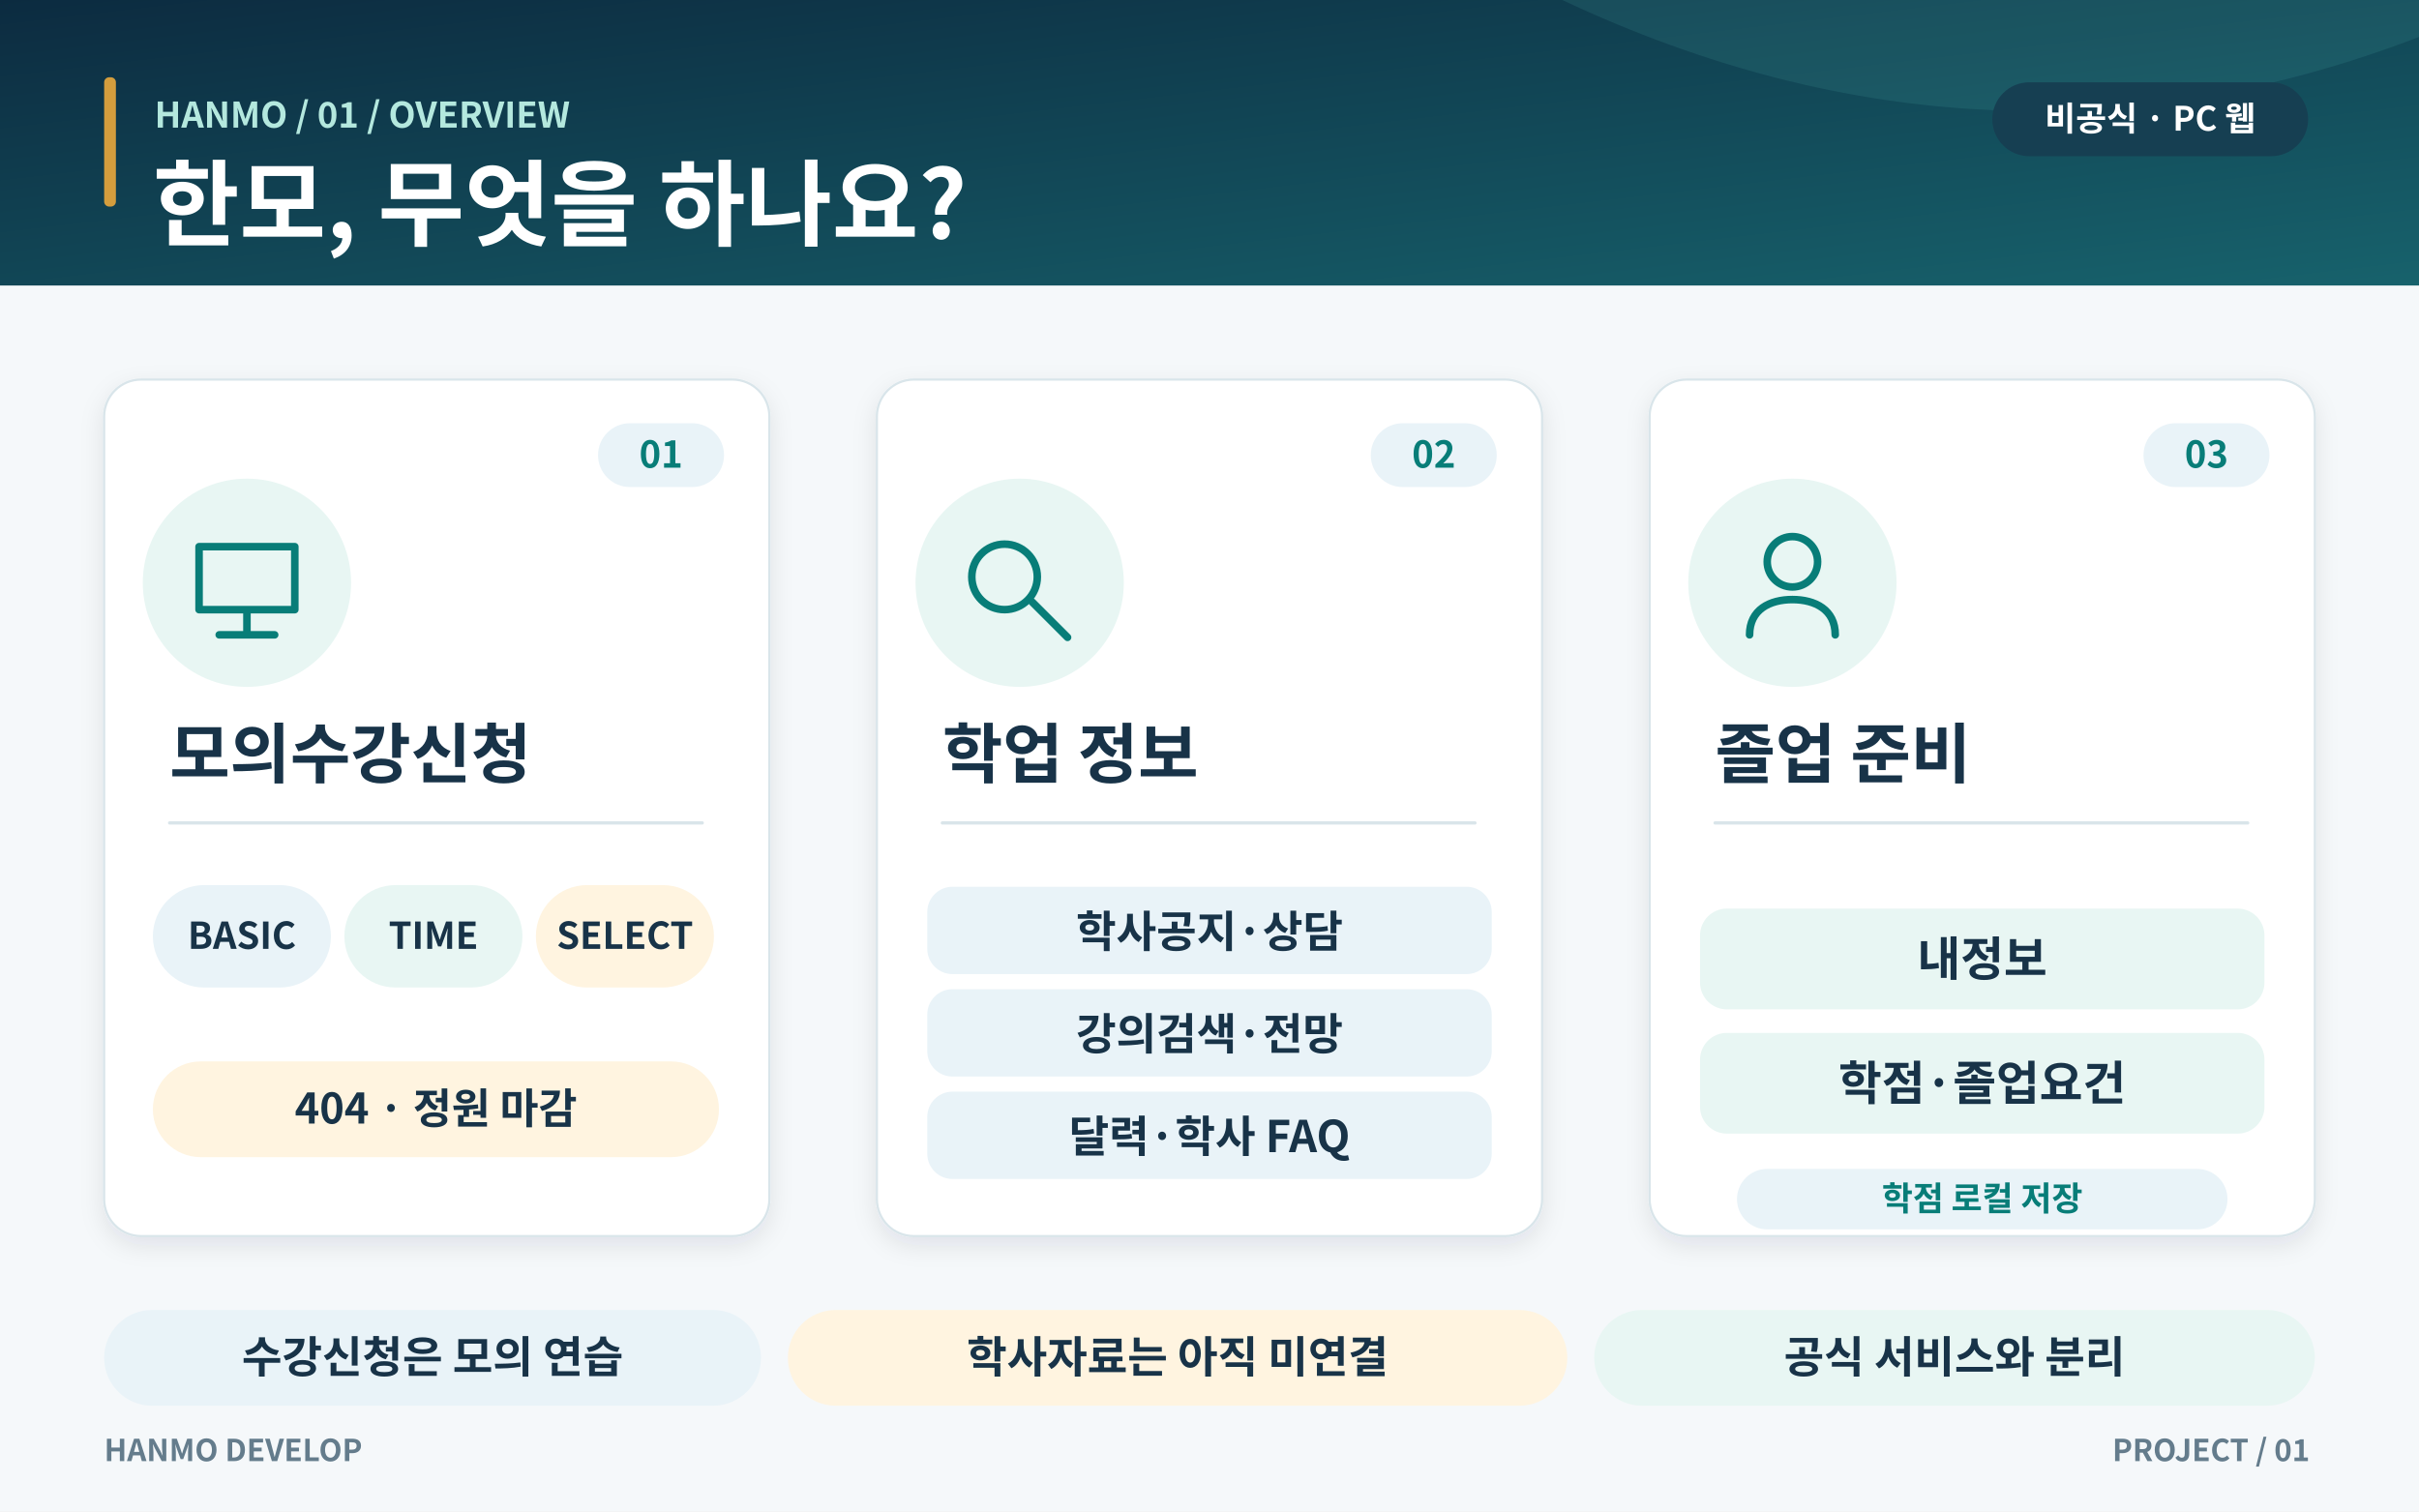
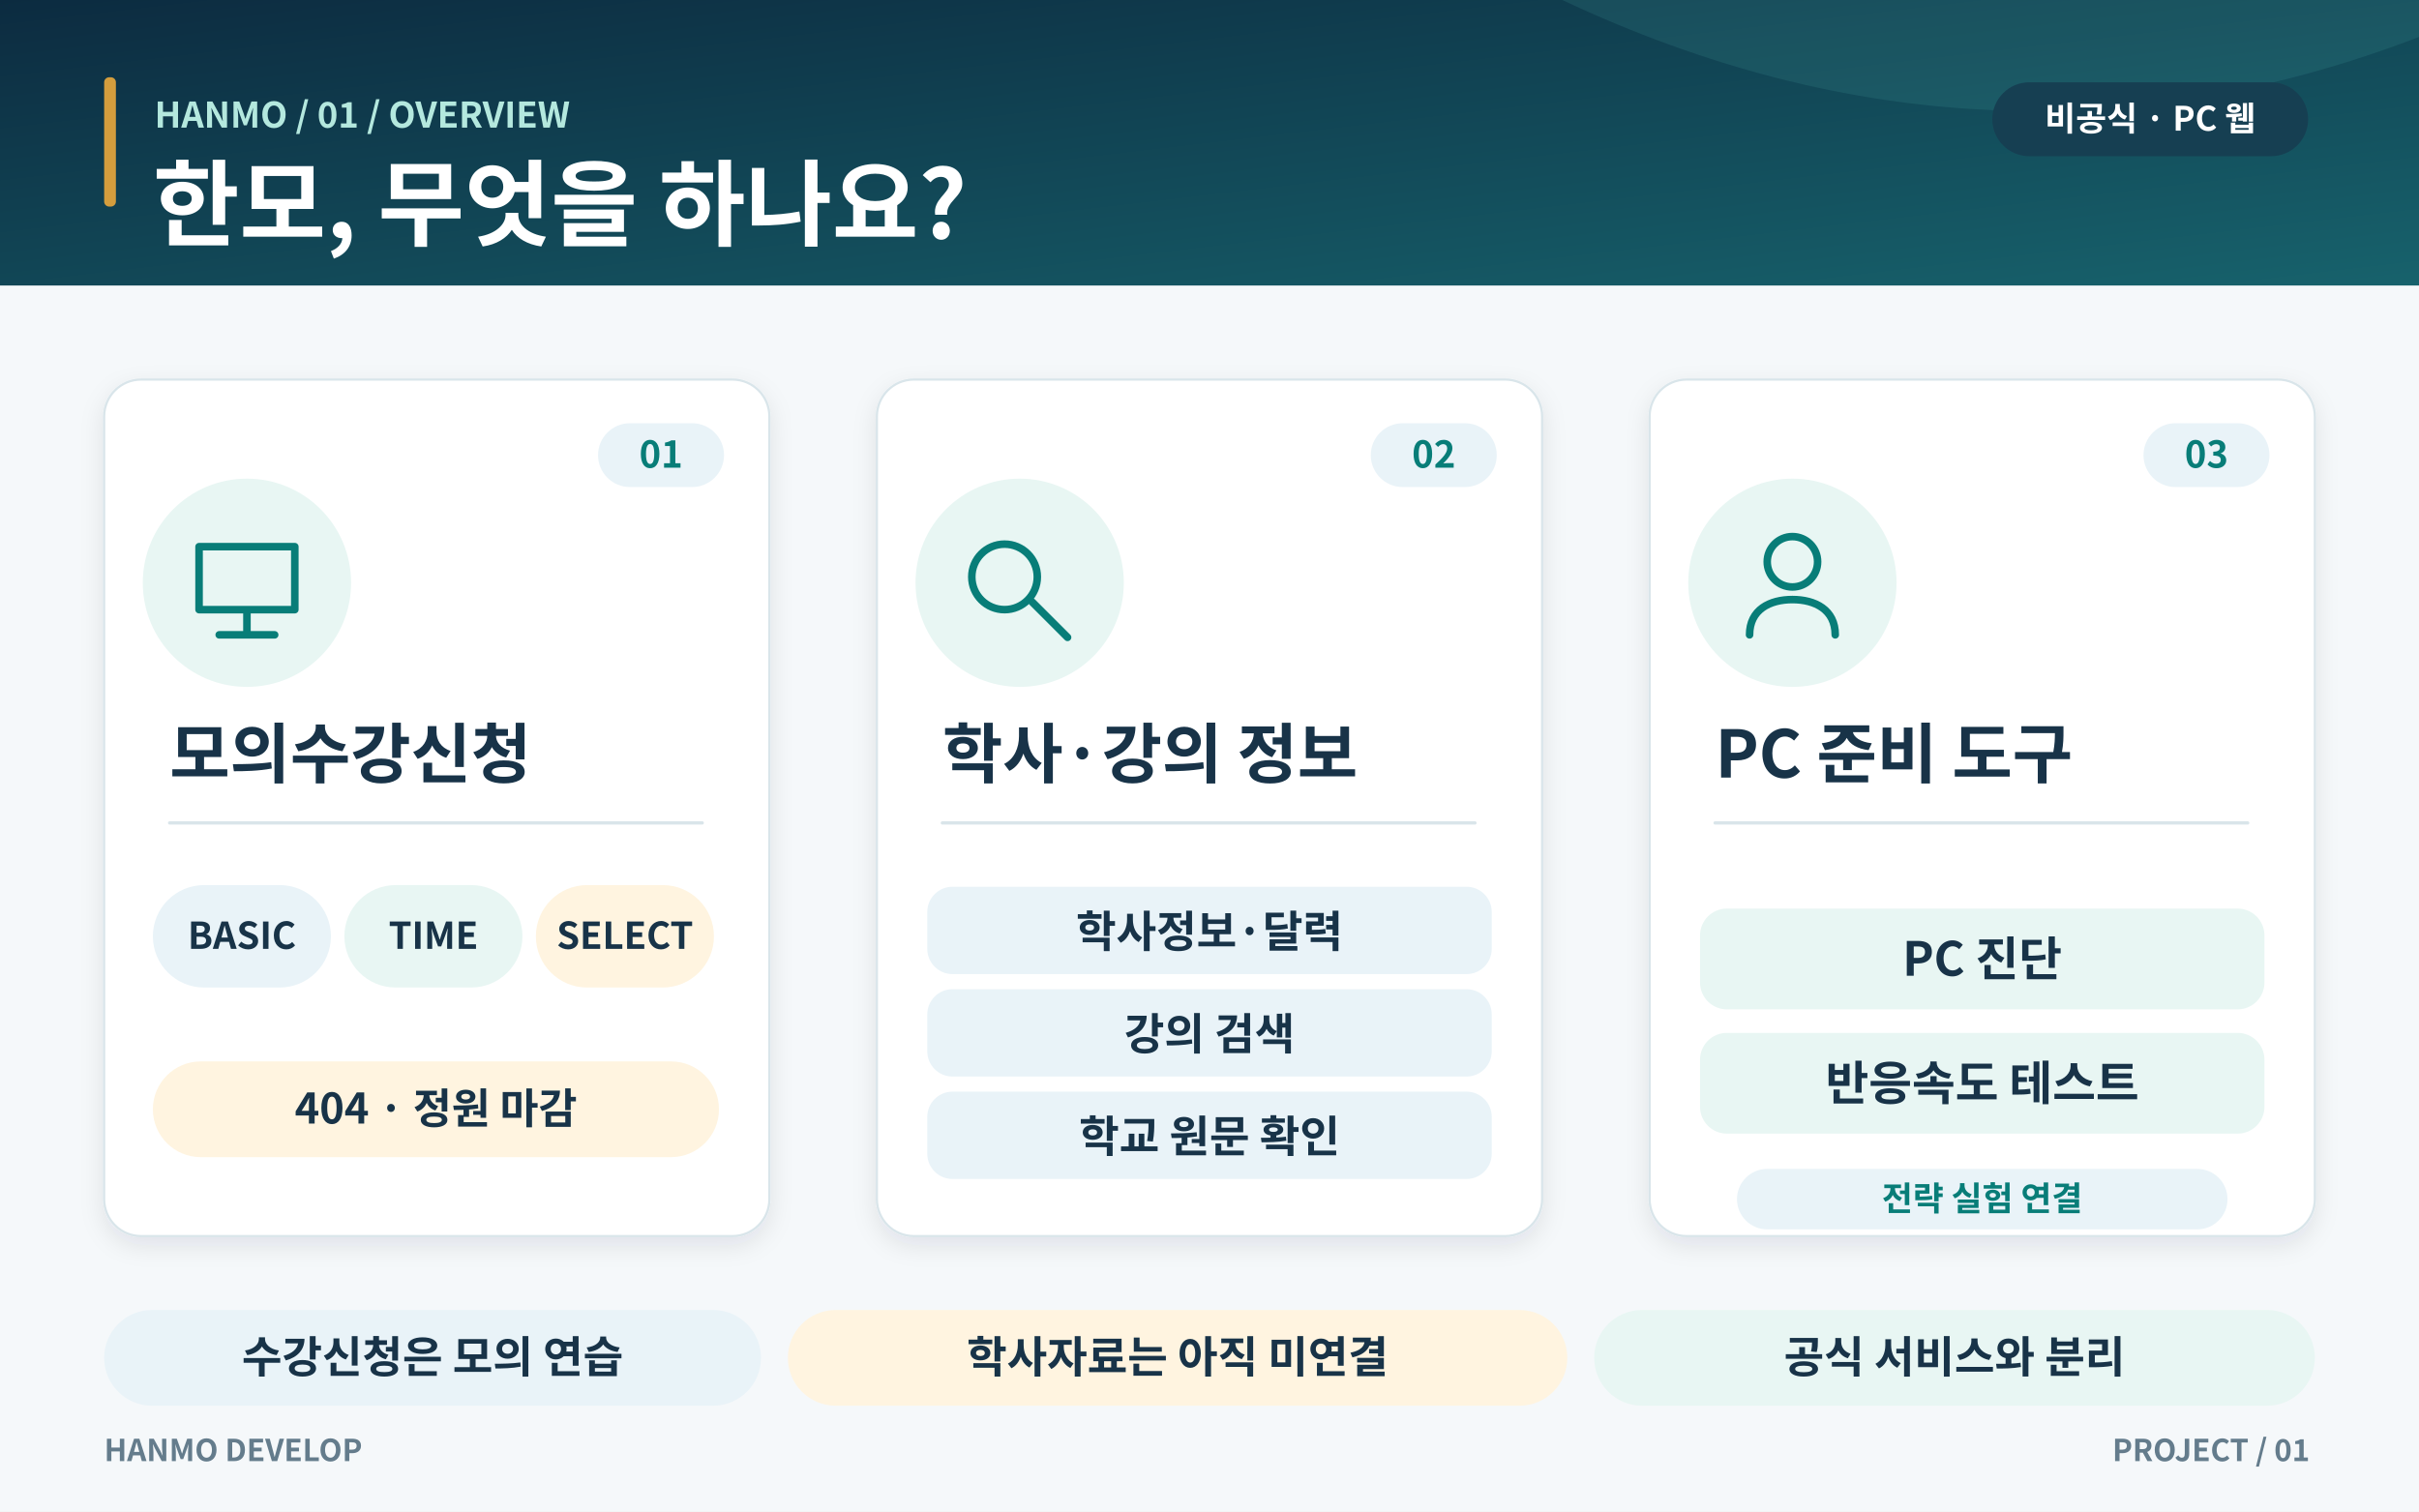
<svg xmlns="http://www.w3.org/2000/svg" width="1440" height="900" viewBox="0 0 1440 900" role="img" aria-labelledby="art-title art-desc">
  <defs>
    <linearGradient id="header" x1="0" x2="1" y1="0" y2="1">
      <stop stop-color="#0C2B40" />
      <stop offset="1" stop-color="#17626C" />
    </linearGradient>
    <filter id="shadow" x="-10%" y="-15%" width="120%" height="135%">
      <feDropShadow dx="0" dy="5" stdDeviation="7" flood-color="#102C43" flood-opacity=".09" />
    </filter>
  </defs>
  <g font-family="Noto Sans CJK KR, Noto Sans KR, NanumSquare, Malgun Gothic, sans-serif">
    <rect x="0" y="0" width="1440" height="900" rx="0" fill="#F5F8FA" />
    <rect x="0" y="0" width="1440" height="170" rx="0" fill="url(#header)" />
    <path d="M930 0Q1185 120 1440 22V0Z" fill="#53B8B1" opacity=".14" />
    <rect x="62" y="46" width="7" height="77" rx="3" fill="#D49D3D" />
    <text id="text-1" x="92" y="76" fill="#B4E8DE" font-size="21" font-weight="740" text-anchor="start">HANMO  /  01  /  OVERVIEW</text>
    <text id="text-2" x="91" y="142" fill="#FFFFFF" font-size="56" font-weight="850" text-anchor="start">한모, 무엇을 하나요?</text>
    <rect x="1186" y="49" width="188" height="44" rx="22" fill="#163F52" />
    <text id="text-3" x="1280" y="77.8" fill="#FFFFFF" font-size="20" font-weight="740" text-anchor="middle">비공식 · PC 웹</text>
    <g filter="url(#shadow)">
      <rect x="62" y="226" width="396" height="510" rx="22" fill="#FFFFFF" stroke="#D9E5EA" stroke-width="1.3" />
    </g>
    <rect x="356" y="252" width="75" height="38" rx="19" fill="#E9F3F8" />
    <text id="text-4" x="393.5" y="278.48" fill="#087D78" font-size="22" font-weight="740" text-anchor="middle">01</text>
    <circle cx="147" cy="347" r="62" fill="#E8F6F3" />
    <g transform="translate(111 312) scale(1.5)">
      <path d="M5 9H43V34H5ZM24 34V44M13 44H35" stroke="#087D78" stroke-width="3" fill="none" stroke-linecap="round" stroke-linejoin="round" />
    </g>
    <text id="text-5" x="101" y="463" fill="#183348" font-size="39" font-weight="820" text-anchor="start">모의수강신청</text>
    <path d="M101 490L418 490" fill="none" stroke="#D9E5EA" stroke-width="2" stroke-linecap="round" />
    <g filter="url(#shadow)">
      <rect x="522" y="226" width="396" height="510" rx="22" fill="#FFFFFF" stroke="#D9E5EA" stroke-width="1.3" />
    </g>
    <rect x="816" y="252" width="75" height="38" rx="19" fill="#E9F3F8" />
    <text id="text-6" x="853.5" y="278.48" fill="#087D78" font-size="22" font-weight="740" text-anchor="middle">02</text>
    <circle cx="607" cy="347" r="62" fill="#E8F6F3" />
    <g transform="translate(571 312) scale(1.5)">
      <path d="M31 21A13 13 0 1 0 5 21A13 13 0 1 0 31 21M29 31L43 45" stroke="#087D78" stroke-width="3" fill="none" stroke-linecap="round" stroke-linejoin="round" />
    </g>
-     <text id="text-7" x="561" y="463" fill="#183348" font-size="39" font-weight="820" text-anchor="start">학업 정보</text>
+     <text id="text-7" x="561" y="463" fill="#183348" font-size="39" font-weight="820" text-anchor="start">학사·강의 정보</text>
    <path d="M561 490L878 490" fill="none" stroke="#D9E5EA" stroke-width="2" stroke-linecap="round" />
    <g filter="url(#shadow)">
      <rect x="982" y="226" width="396" height="510" rx="22" fill="#FFFFFF" stroke="#D9E5EA" stroke-width="1.3" />
    </g>
    <rect x="1276" y="252" width="75" height="38" rx="19" fill="#E9F3F8" />
    <text id="text-8" x="1313.5" y="278.48" fill="#087D78" font-size="22" font-weight="740" text-anchor="middle">03</text>
    <circle cx="1067" cy="347" r="62" fill="#E8F6F3" />
    <g transform="translate(1031 312) scale(1.5)">
      <path d="M24 25A10 10 0 1 0 24 5A10 10 0 1 0 24 25M7 44C7 34 15 30 24 30C33 30 41 34 41 44" stroke="#087D78" stroke-width="3" fill="none" stroke-linecap="round" stroke-linejoin="round" />
    </g>
-     <text id="text-9" x="1021" y="463" fill="#183348" font-size="39" font-weight="820" text-anchor="start">졸업 준비</text>
+     <text id="text-9" x="1021" y="463" fill="#183348" font-size="39" font-weight="820" text-anchor="start">PC 준비 도구</text>
    <path d="M1021 490L1338 490" fill="none" stroke="#D9E5EA" stroke-width="2" stroke-linecap="round" />
    <rect x="91" y="527" width="106" height="61" rx="30.5" fill="#E9F3F8" />
    <text id="text-10" x="144" y="564.98" fill="#183348" font-size="22" font-weight="740" text-anchor="middle">BASIC</text>
    <rect x="205" y="527" width="106" height="61" rx="30.5" fill="#E8F6F3" />
    <text id="text-11" x="258" y="564.98" fill="#183348" font-size="22" font-weight="740" text-anchor="middle">TIME</text>
    <rect x="319" y="527" width="106" height="61" rx="30.5" fill="#FFF4E0" />
    <text id="text-12" x="372" y="564.98" fill="#183348" font-size="22" font-weight="740" text-anchor="middle">SELECT</text>
    <rect x="91" y="632" width="337" height="57" rx="28.5" fill="#FFF4E0" />
    <text id="text-13" x="259.5" y="669" fill="#183348" font-size="25" font-weight="740" text-anchor="middle">404 · 정원 마감</text>
    <rect x="552" y="528" width="336" height="52" rx="15" fill="#E9F3F8" />
-     <text id="text-14" x="720" y="564" fill="#183348" font-size="26" font-weight="730" text-anchor="middle">학사공지·상담</text>
+     <text id="text-14" x="720" y="564" fill="#183348" font-size="26" font-weight="730" text-anchor="middle">학사정보·달력</text>
    <rect x="552" y="589" width="336" height="52" rx="15" fill="#E9F3F8" />
-     <text id="text-15" x="720" y="625" fill="#183348" font-size="26" font-weight="730" text-anchor="middle">강의검색·전망</text>
+     <text id="text-15" x="720" y="625" fill="#183348" font-size="26" font-weight="730" text-anchor="middle">강의 검색</text>
    <rect x="552" y="650" width="336" height="52" rx="15" fill="#E9F3F8" />
-     <text id="text-16" x="720" y="686" fill="#183348" font-size="26" font-weight="730" text-anchor="middle">달력·학사 FAQ</text>
+     <text id="text-16" x="720" y="686" fill="#183348" font-size="26" font-weight="730" text-anchor="middle">학교 원문 확인</text>
    <rect x="1012" y="541" width="336" height="60" rx="16" fill="#E8F6F3" />
-     <text id="text-17" x="1180" y="581" fill="#183348" font-size="28" font-weight="770" text-anchor="middle">내정보</text>
+     <text id="text-17" x="1180" y="581" fill="#183348" font-size="28" font-weight="770" text-anchor="middle">PC 진단</text>
    <rect x="1012" y="615" width="336" height="60" rx="16" fill="#E8F6F3" />
-     <text id="text-18" x="1180" y="655" fill="#183348" font-size="28" font-weight="770" text-anchor="middle">학점·졸업요건</text>
+     <text id="text-18" x="1180" y="655" fill="#183348" font-size="28" font-weight="770" text-anchor="middle">반응속도 테스트</text>
    <rect x="1034" y="696" width="292" height="36" rx="18" fill="#E9F3F8" />
-     <text id="text-19" x="1180" y="720.8" fill="#087D78" font-size="20" font-weight="740" text-anchor="middle">학점 로컬 저장</text>
+     <text id="text-19" x="1180" y="720.8" fill="#087D78" font-size="20" font-weight="740" text-anchor="middle">전략 실험 연결</text>
    <rect x="62" y="780" width="391" height="57" rx="28.5" fill="#E9F3F8" />
    <text id="text-20" x="257.5" y="817.34" fill="#183348" font-size="26" font-weight="740" text-anchor="middle">수강신청은 모의 연습</text>
    <rect x="469" y="780" width="464" height="57" rx="28.5" fill="#FFF4E0" />
    <text id="text-21" x="701" y="817.34" fill="#183348" font-size="26" font-weight="740" text-anchor="middle">학사자료는 아직 미연결</text>
    <rect x="949" y="780" width="429" height="57" rx="28.5" fill="#E8F6F3" />
    <text id="text-22" x="1163.5" y="817.34" fill="#183348" font-size="26" font-weight="740" text-anchor="middle">공식 서비스와 분리</text>
    <text id="text-23" x="62" y="870" fill="#647C8C" font-size="18" font-weight="800" text-anchor="start">HANMO DEVELOP</text>
    <text id="text-24" x="1375" y="870" fill="#647C8C" font-size="18" font-weight="680" text-anchor="end">PROJECT / 01</text>
  </g>
</svg>
